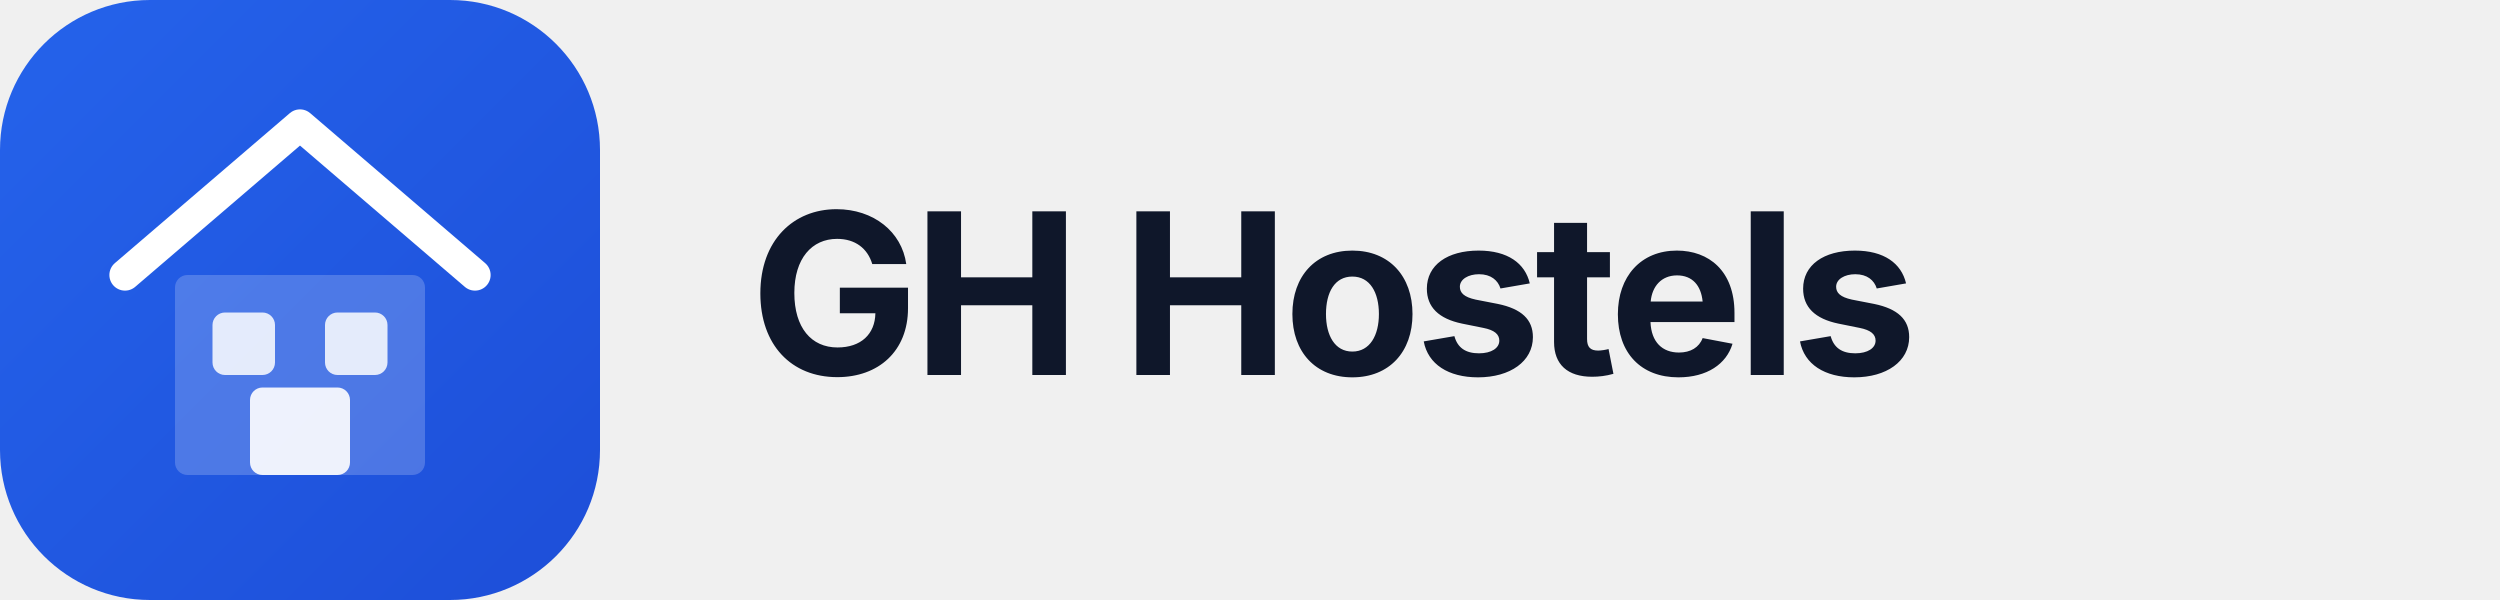
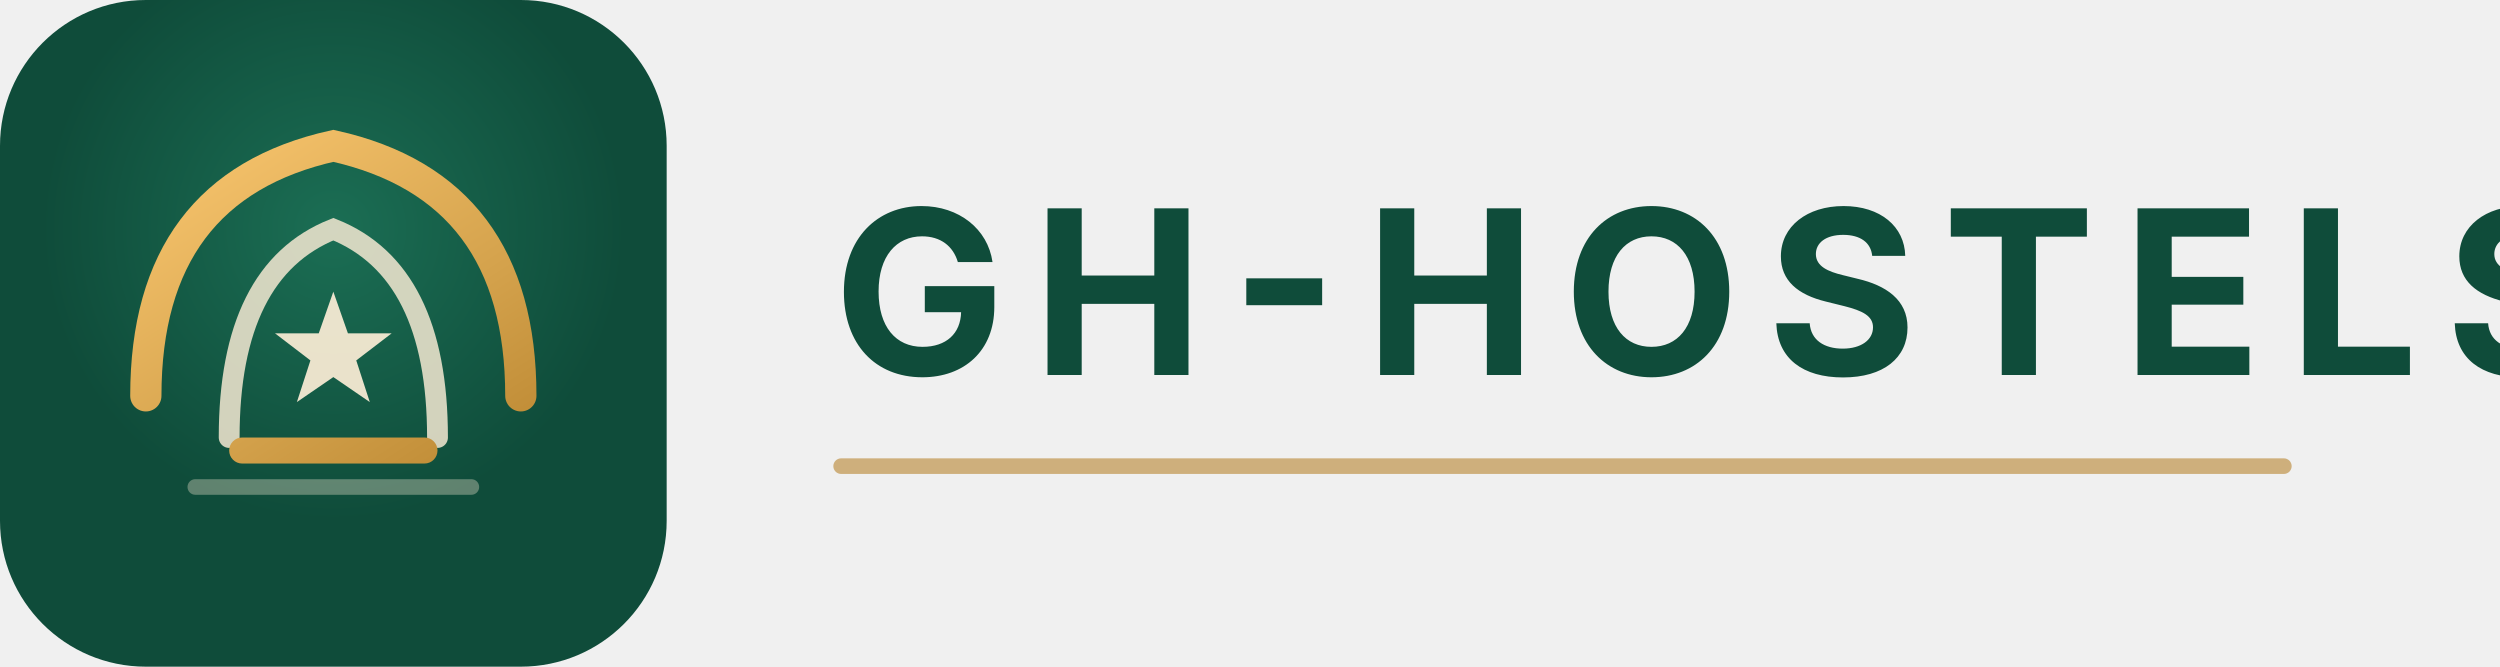
- <svg xmlns="http://www.w3.org/2000/svg" viewBox="0 0 200 48" fill="none">
-   <rect width="48" height="48" rx="12" fill="url(#grad)" />
-   <path d="M10 22 L24 10 L38 22" stroke="white" stroke-width="2.5" stroke-linecap="round" stroke-linejoin="round" fill="none" />
-   <rect x="14" y="22" width="20" height="16" rx="1" fill="white" opacity="0.2" />
-   <rect x="17" y="25" width="5" height="5" rx="1" fill="white" opacity="0.85" />
-   <rect x="26" y="25" width="5" height="5" rx="1" fill="white" opacity="0.85" />
-   <rect x="20" y="31" width="8" height="7" rx="1" fill="white" opacity="0.9" />
-   <text x="60" y="30" font-family="'Inter', 'SF Pro Display', system-ui, sans-serif" font-size="18" font-weight="700" fill="#0F172A" letter-spacing="-0.5">GH Hostels</text>
+ <svg xmlns="http://www.w3.org/2000/svg" viewBox="0 0 240 64" fill="none" role="img" aria-label="GH Hostels">
  <defs>
-     <linearGradient id="grad" x1="0" y1="0" x2="48" y2="48" gradientUnits="userSpaceOnUse">
-       <stop offset="0%" stop-color="#2563EB" />
-       <stop offset="100%" stop-color="#1D4ED8" />
+     <radialGradient id="ghw-glow" cx="32" cy="22" r="28" gradientUnits="userSpaceOnUse">
+       <stop offset="0%" stop-color="#1B6E54" />
+       <stop offset="100%" stop-color="#0F4C3A" />
+     </radialGradient>
+     <linearGradient id="ghw-gold" x1="20" y1="14" x2="44" y2="52" gradientUnits="userSpaceOnUse">
+       <stop offset="0%" stop-color="#F5C26B" />
+       <stop offset="55%" stop-color="#D4A24C" />
+       <stop offset="100%" stop-color="#B8842E" />
    </linearGradient>
  </defs>
+   <rect width="64" height="64" rx="14" fill="url(#ghw-glow)" />
+   <path d="M14 38 Q14 18 32 14 Q50 18 50 38" stroke="url(#ghw-gold)" stroke-width="3" fill="none" stroke-linecap="round" />
+   <path d="M22 42 Q22 26 32 22 Q42 26 42 42" stroke="#F5E9D2" stroke-width="2" fill="none" stroke-linecap="round" opacity="0.85" />
+   <rect x="22" y="42" width="20" height="2.5" rx="1.25" fill="url(#ghw-gold)" />
+   <path d="M32 28 L33.4 32 L37.6 32 L34.2 34.6 L35.5 38.6 L32 36.2 L28.5 38.6 L29.8 34.6 L26.4 32 L30.6 32 Z" fill="#F5E9D2" opacity="0.95" />
+   <rect x="18" y="46" width="28" height="1.5" rx="0.75" fill="#F5E9D2" opacity="0.35" />
+   <g font-family="'Plus Jakarta Sans', Inter, system-ui, sans-serif">
+     <text x="80" y="36" font-size="22" font-weight="700" fill="#0F4C3A" letter-spacing="2.6">GH-HOSTELS</text>
+   </g>
+   <rect x="80" y="44" width="140" height="1.5" rx="0.75" fill="url(#ghw-gold)" opacity="0.6" />
</svg>
